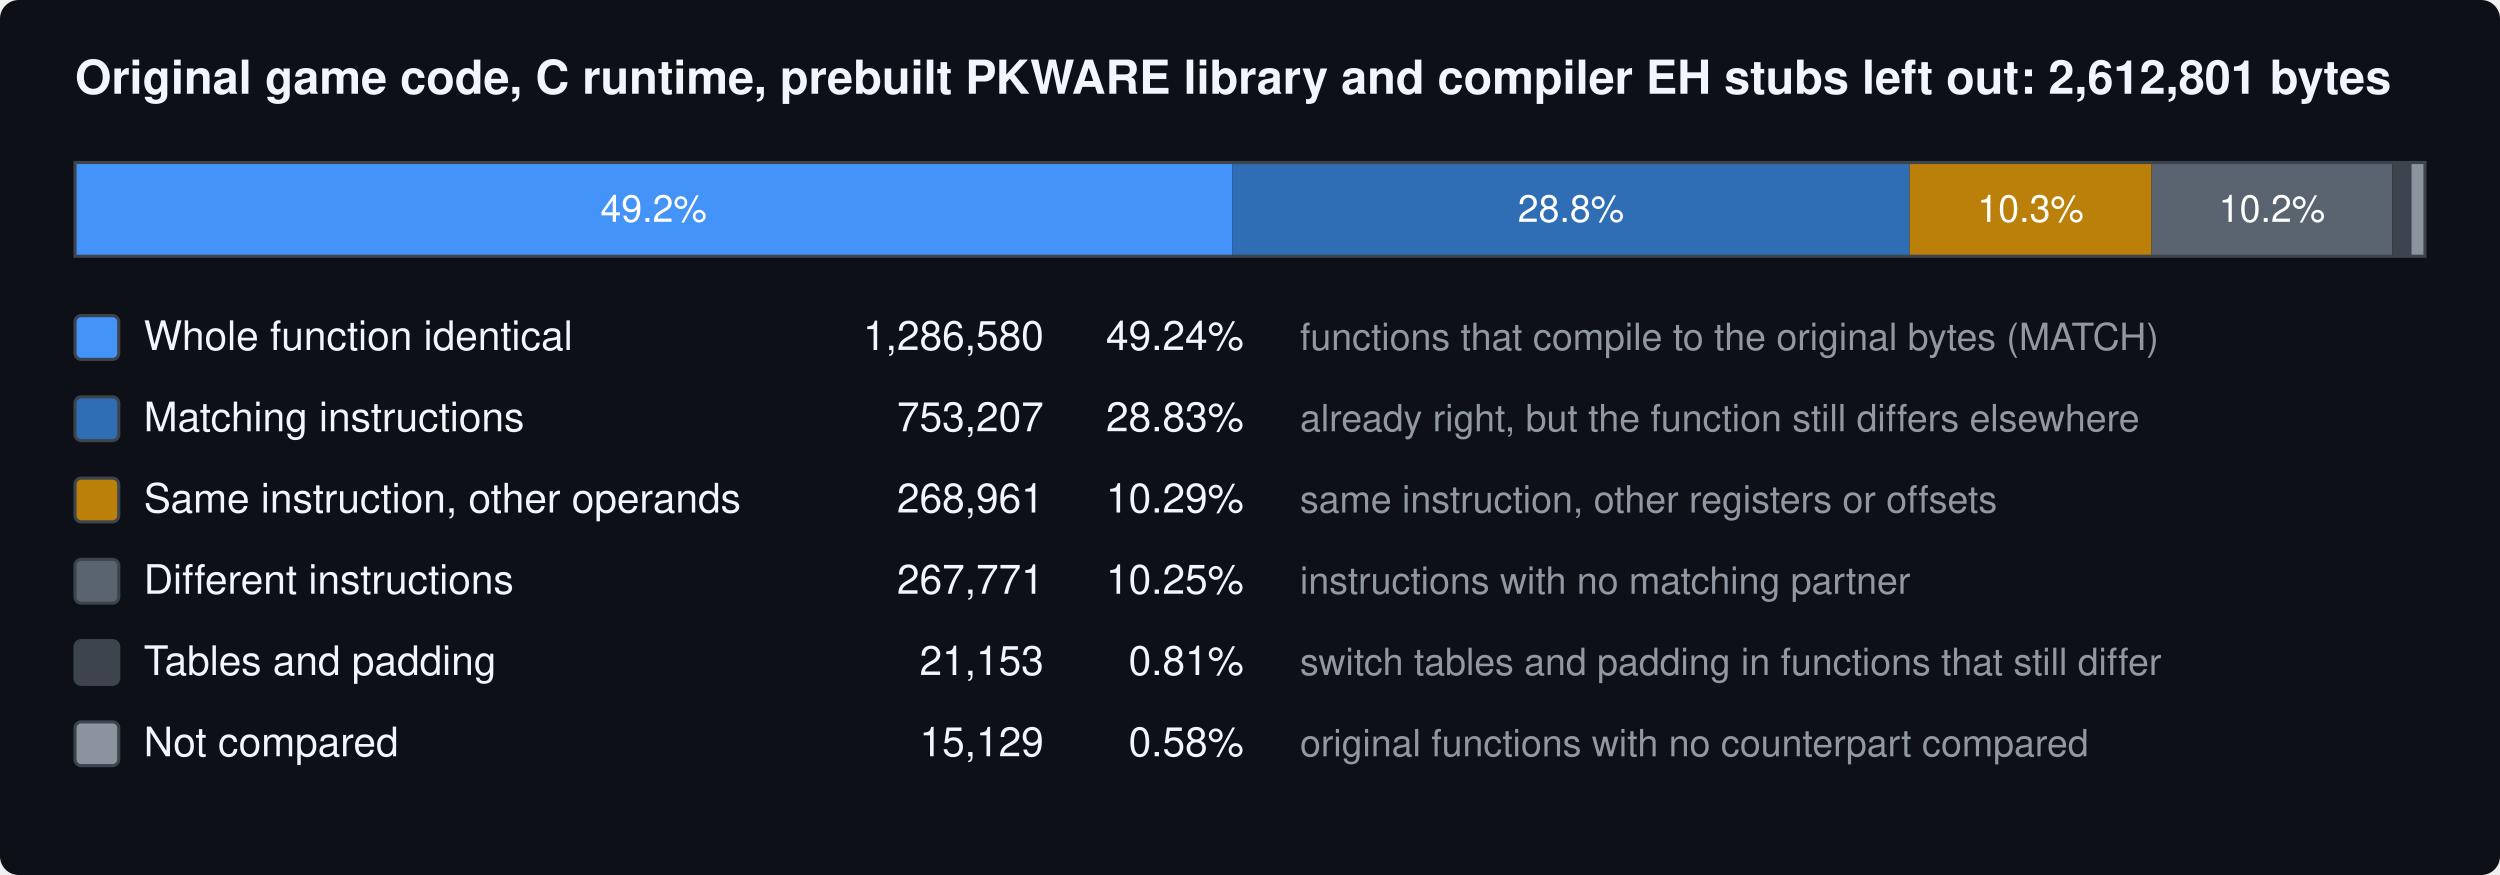
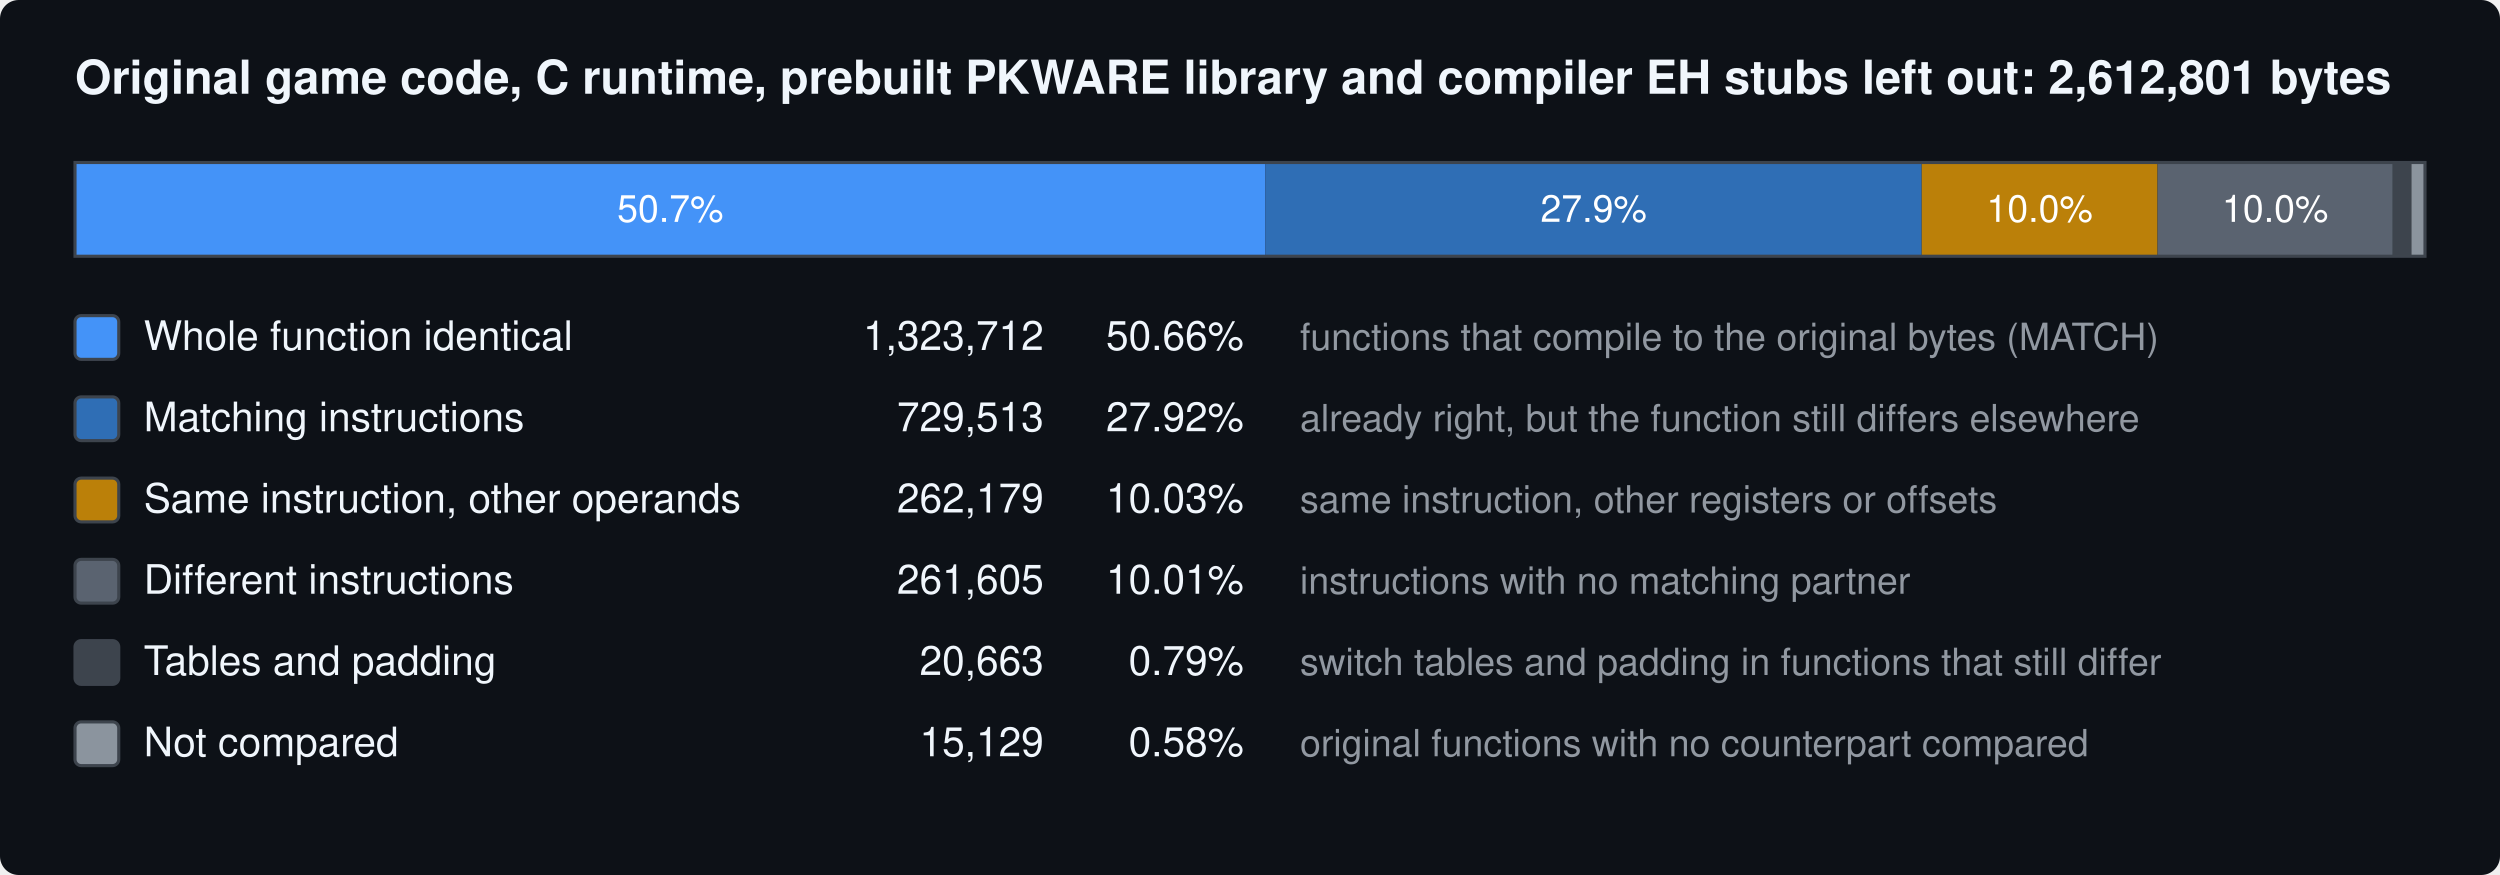
<svg xmlns="http://www.w3.org/2000/svg" width="800" height="280" viewBox="0 0 800 280" font-family="system-ui, -apple-system, Segoe UI, Helvetica, Arial, sans-serif">
  <rect width="800" height="280" rx="6" fill="#0d1117" />
  <text x="24" y="30" font-size="15" font-weight="600" fill="#f0f6fc">Original game code, C runtime, prebuilt PKWARE library and compiler EH stubs left out: 2,612,801 bytes</text>
-   <rect x="24.00" y="52" width="370.30" height="30" fill="#4493f8" />
-   <text x="209.15" y="71" font-size="12" text-anchor="middle" fill="#ffffff">49.2%</text>
-   <rect x="394.30" y="52" width="216.78" height="30" fill="#2f6eb5" />
-   <text x="502.69" y="71" font-size="12" text-anchor="middle" fill="#ffffff">28.8%</text>
-   <rect x="611.08" y="52" width="77.41" height="30" fill="#bb8009" />
-   <text x="649.78" y="71" font-size="12" text-anchor="middle" fill="#ffffff">10.3%</text>
-   <rect x="688.49" y="52" width="77.07" height="30" fill="#5a6370" />
-   <text x="727.02" y="71" font-size="12" text-anchor="middle" fill="#ffffff">10.2%</text>
-   <rect x="765.56" y="52" width="6.09" height="30" fill="#3d444d" />
+   <rect x="24.00" y="52" width="380.98" height="30" fill="#4493f8" />
+   <text x="214.49" y="71" font-size="12" text-anchor="middle" fill="#ffffff">50.7%</text>
+   <rect x="404.98" y="52" width="209.96" height="30" fill="#2f6eb5" />
+   <text x="509.96" y="71" font-size="12" text-anchor="middle" fill="#ffffff">27.9%</text>
+   <rect x="614.95" y="52" width="75.46" height="30" fill="#bb8009" />
+   <text x="652.68" y="71" font-size="12" text-anchor="middle" fill="#ffffff">10.0%</text>
+   <rect x="690.41" y="52" width="75.29" height="30" fill="#5a6370" />
+   <text x="728.05" y="71" font-size="12" text-anchor="middle" fill="#ffffff">10.0%</text>
+   <rect x="765.70" y="52" width="5.95" height="30" fill="#3d444d" />
  <rect x="771.65" y="52" width="4.35" height="30" fill="#8b949e" />
  <rect x="24" y="52" width="752" height="30" fill="none" stroke="#3d444d" />
  <rect x="24" y="101" width="14" height="14" rx="2" fill="#4493f8" stroke="#3d444d" />
  <text x="46" y="112" font-size="13" fill="#f0f6fc">Whole function identical</text>
-   <text x="334" y="112" font-size="13" text-anchor="end" fill="#f0f6fc">1,286,580</text>
-   <text x="398" y="112" font-size="13" text-anchor="end" fill="#f0f6fc">49.24%</text>
+   <text x="334" y="112" font-size="13" text-anchor="end" fill="#f0f6fc">1,323,712</text>
+   <text x="398" y="112" font-size="13" text-anchor="end" fill="#f0f6fc">50.66%</text>
  <text x="416" y="112" font-size="12" fill="#9198a1">functions that compile to the original bytes (MATCH)</text>
  <rect x="24" y="127" width="14" height="14" rx="2" fill="#2f6eb5" stroke="#3d444d" />
  <text x="46" y="138" font-size="13" fill="#f0f6fc">Matching instructions</text>
-   <text x="334" y="138" font-size="13" text-anchor="end" fill="#f0f6fc">753,207</text>
-   <text x="398" y="138" font-size="13" text-anchor="end" fill="#f0f6fc">28.83%</text>
+   <text x="334" y="138" font-size="13" text-anchor="end" fill="#f0f6fc">729,513</text>
+   <text x="398" y="138" font-size="13" text-anchor="end" fill="#f0f6fc">27.92%</text>
  <text x="416" y="138" font-size="12" fill="#9198a1">already right, but the function still differs elsewhere</text>
  <rect x="24" y="153" width="14" height="14" rx="2" fill="#bb8009" stroke="#3d444d" />
  <text x="46" y="164" font-size="13" fill="#f0f6fc">Same instruction, other operands</text>
-   <text x="334" y="164" font-size="13" text-anchor="end" fill="#f0f6fc">268,961</text>
-   <text x="398" y="164" font-size="13" text-anchor="end" fill="#f0f6fc">10.29%</text>
+   <text x="334" y="164" font-size="13" text-anchor="end" fill="#f0f6fc">262,179</text>
+   <text x="398" y="164" font-size="13" text-anchor="end" fill="#f0f6fc">10.03%</text>
  <text x="416" y="164" font-size="12" fill="#9198a1">same instruction, other registers or offsets</text>
  <rect x="24" y="179" width="14" height="14" rx="2" fill="#5a6370" stroke="#3d444d" />
  <text x="46" y="190" font-size="13" fill="#f0f6fc">Different instructions</text>
-   <text x="334" y="190" font-size="13" text-anchor="end" fill="#f0f6fc">267,771</text>
-   <text x="398" y="190" font-size="13" text-anchor="end" fill="#f0f6fc">10.25%</text>
+   <text x="334" y="190" font-size="13" text-anchor="end" fill="#f0f6fc">261,605</text>
+   <text x="398" y="190" font-size="13" text-anchor="end" fill="#f0f6fc">10.01%</text>
  <text x="416" y="190" font-size="12" fill="#9198a1">instructions with no matching partner</text>
  <rect x="24" y="205" width="14" height="14" rx="2" fill="#3d444d" stroke="#3d444d" />
  <text x="46" y="216" font-size="13" fill="#f0f6fc">Tables and padding</text>
-   <text x="334" y="216" font-size="13" text-anchor="end" fill="#f0f6fc">21,153</text>
-   <text x="398" y="216" font-size="13" text-anchor="end" fill="#f0f6fc">0.81%</text>
+   <text x="334" y="216" font-size="13" text-anchor="end" fill="#f0f6fc">20,663</text>
+   <text x="398" y="216" font-size="13" text-anchor="end" fill="#f0f6fc">0.79%</text>
  <text x="416" y="216" font-size="12" fill="#9198a1">switch tables and padding in functions that still differ</text>
  <rect x="24" y="231" width="14" height="14" rx="2" fill="#8b949e" stroke="#3d444d" />
  <text x="46" y="242" font-size="13" fill="#f0f6fc">Not compared</text>
  <text x="334" y="242" font-size="13" text-anchor="end" fill="#f0f6fc">15,129</text>
  <text x="398" y="242" font-size="13" text-anchor="end" fill="#f0f6fc">0.58%</text>
  <text x="416" y="242" font-size="12" fill="#9198a1">original functions with no counterpart compared</text>
</svg>
